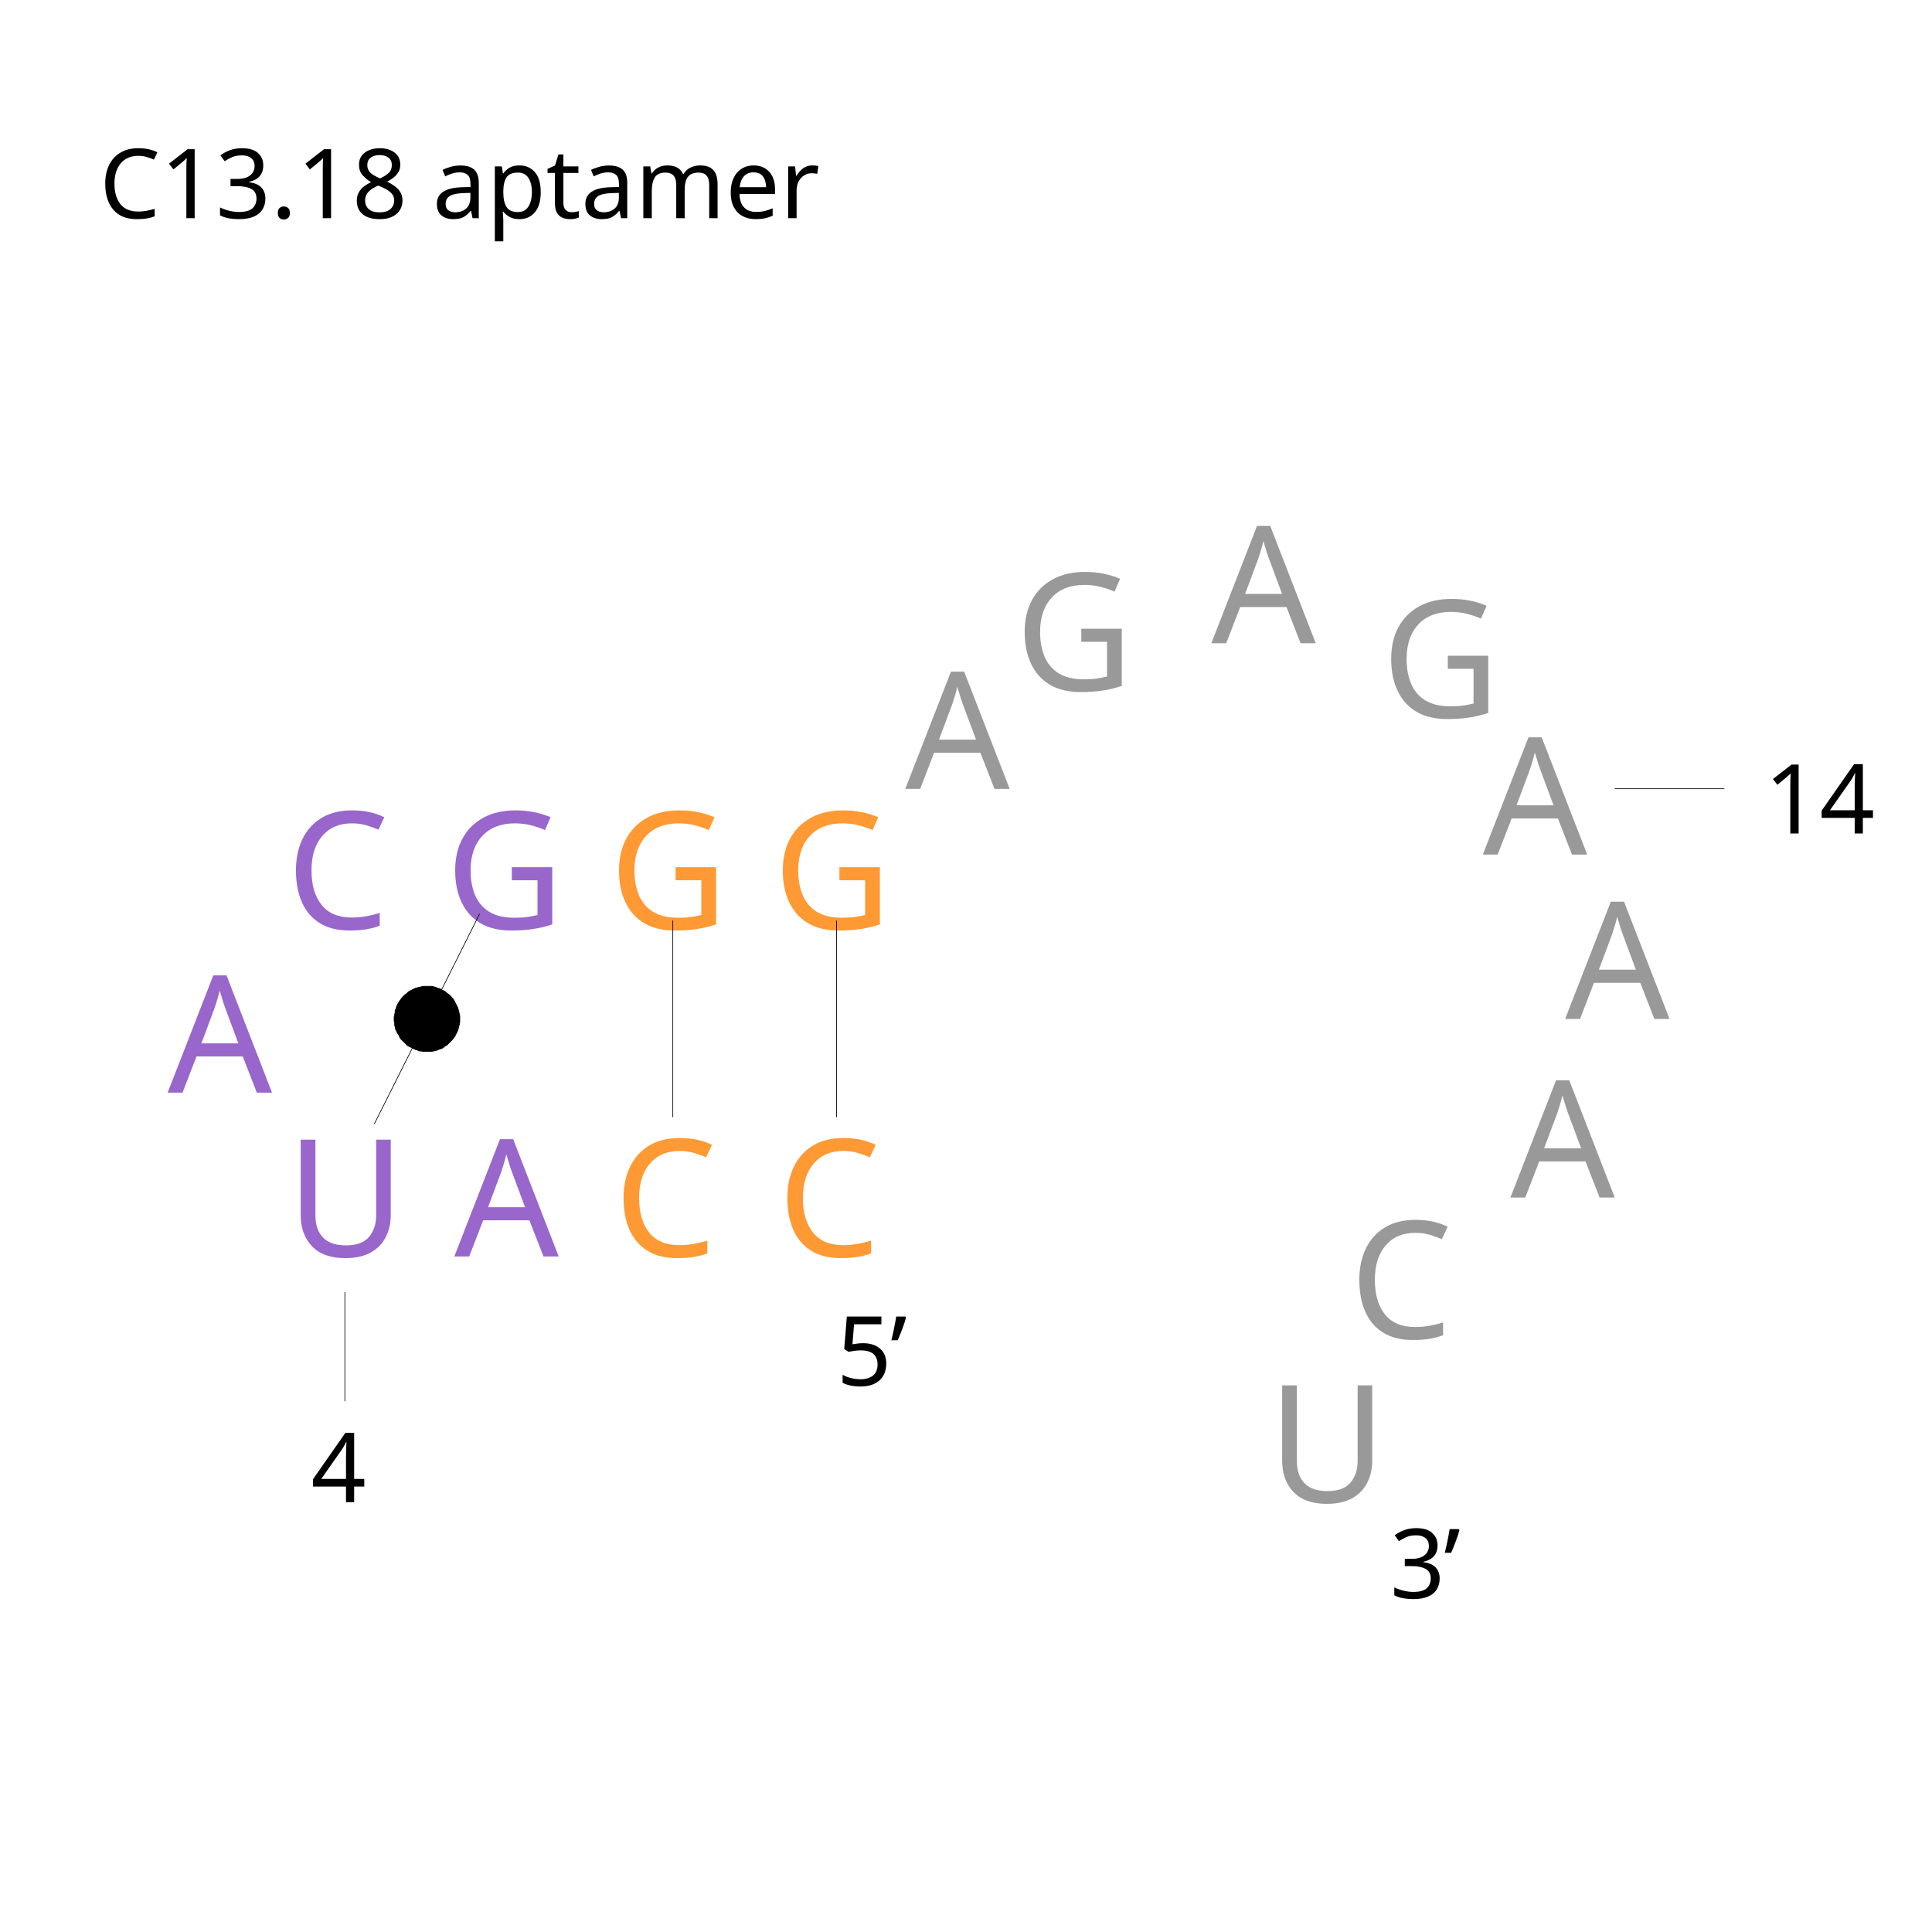
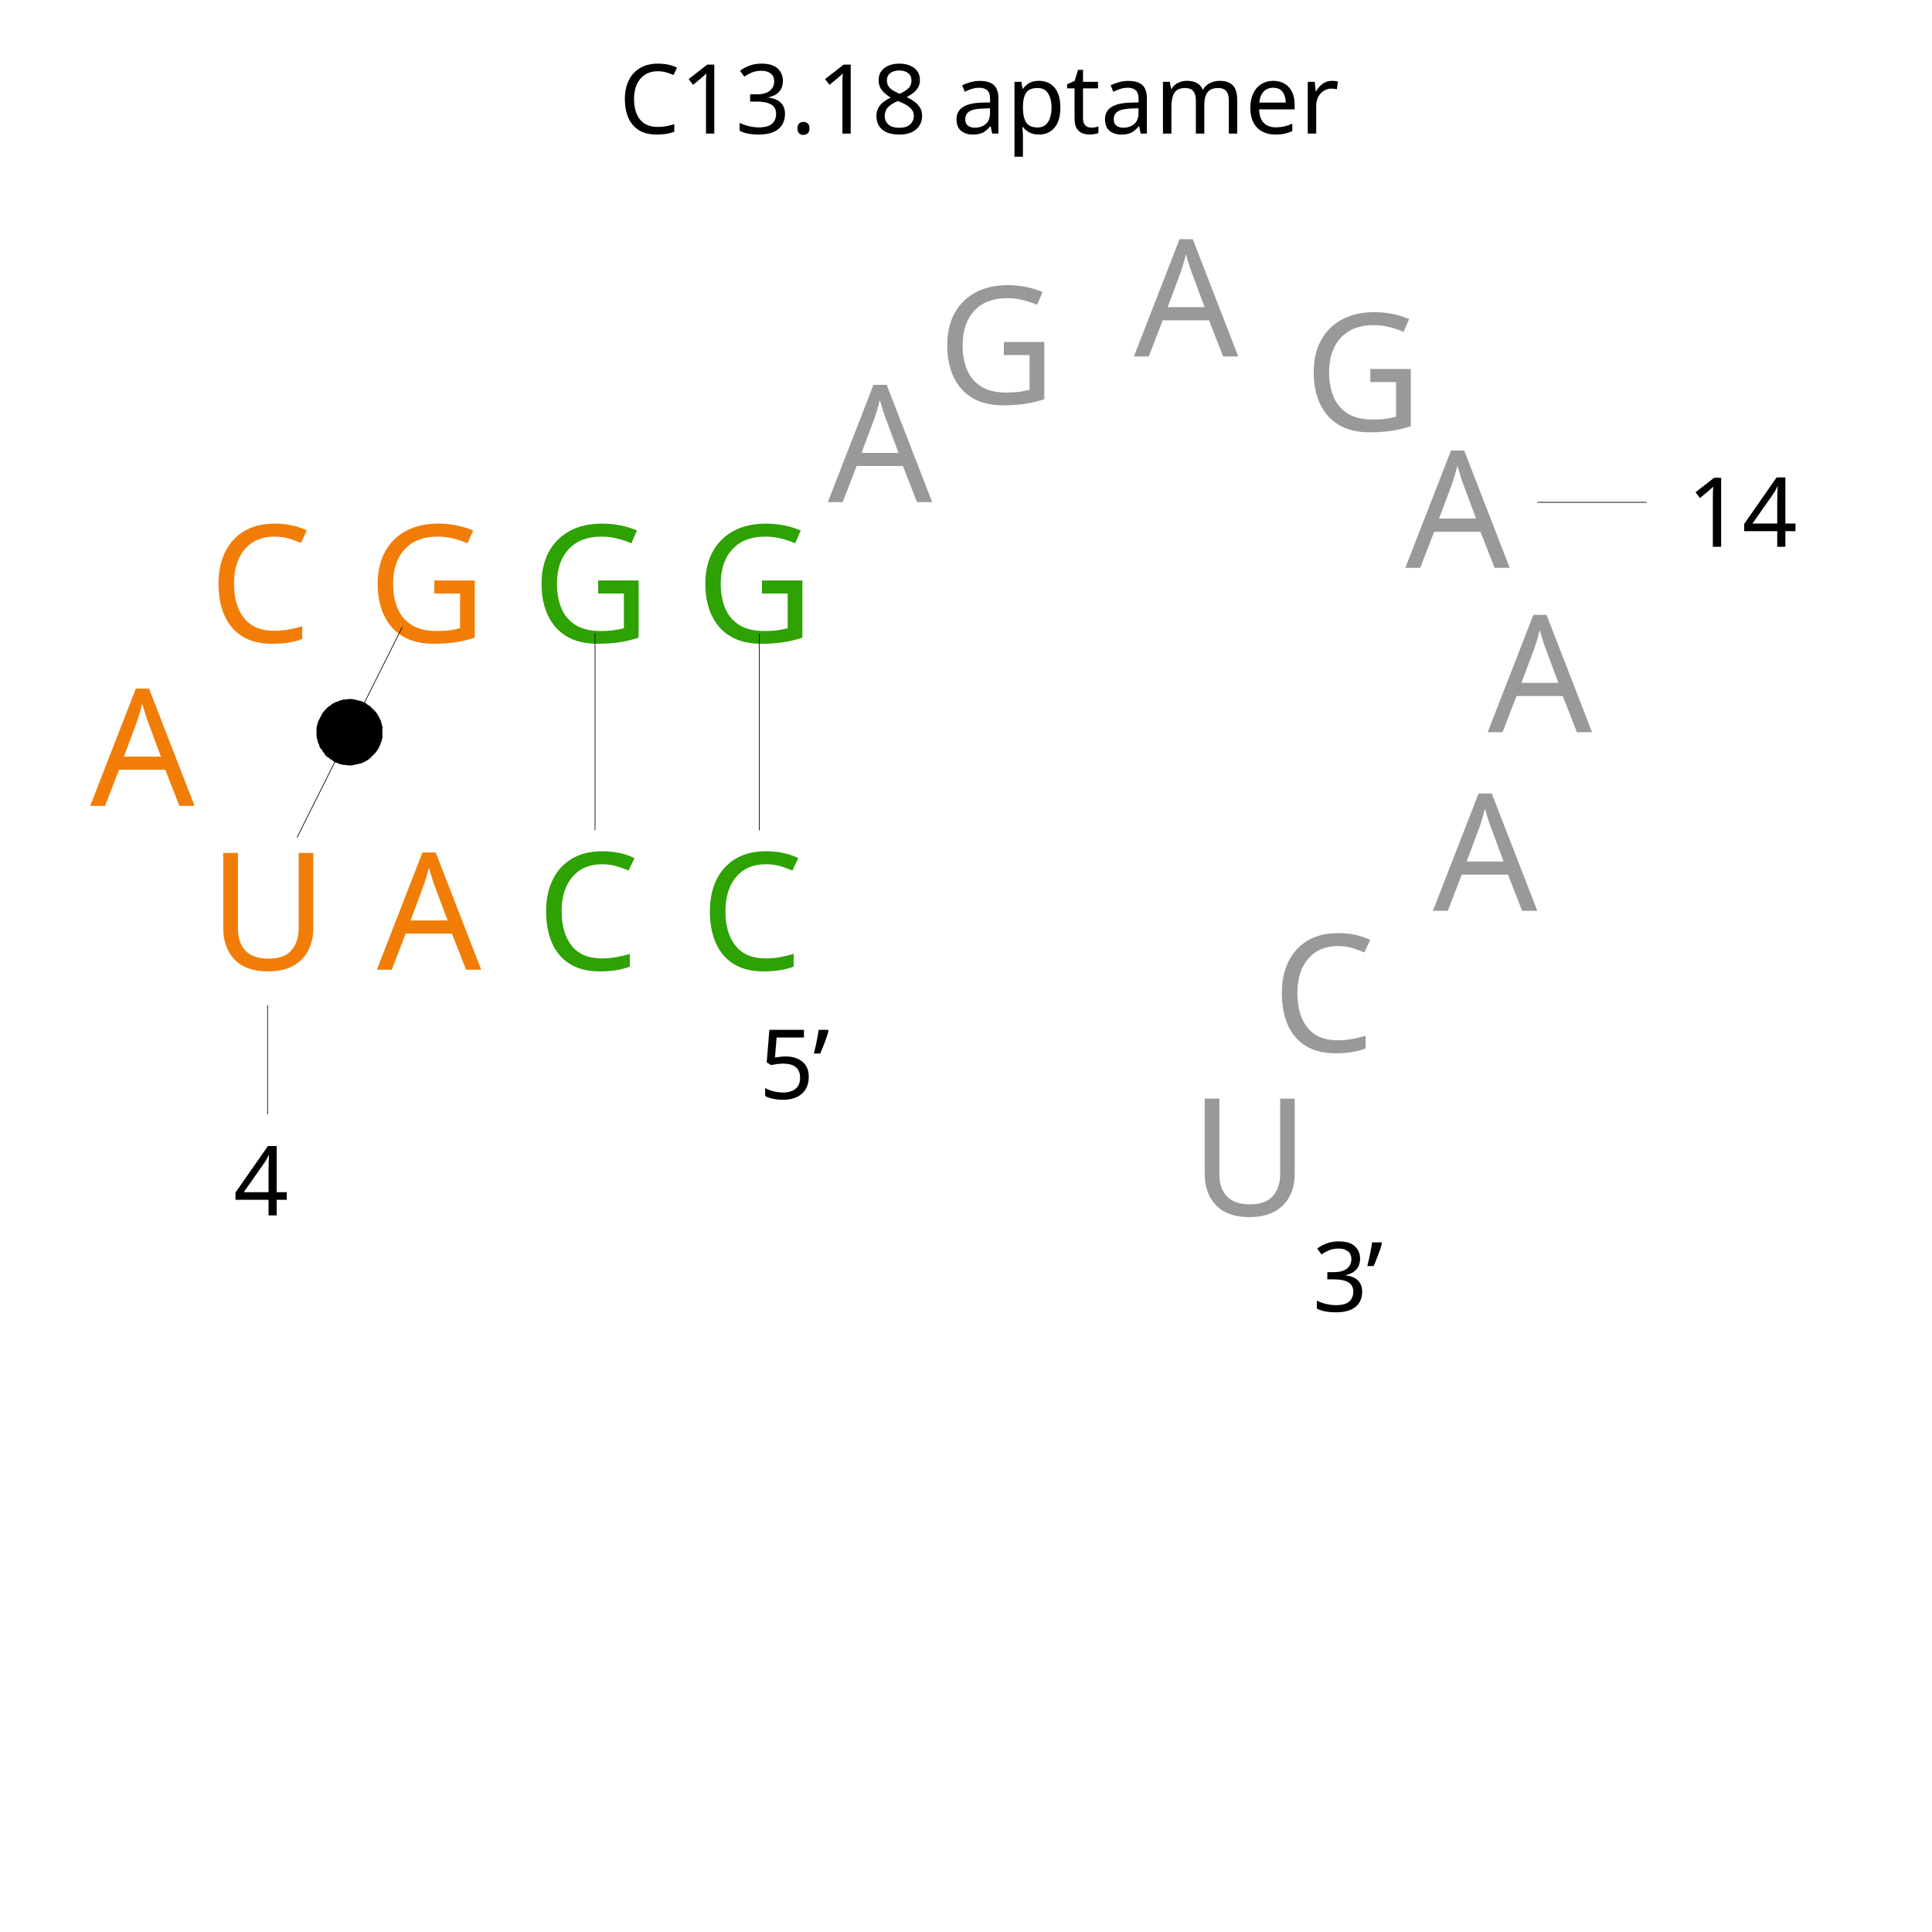
<svg xmlns="http://www.w3.org/2000/svg" version="1.1" id="图层_1" x="0px" y="0px" viewBox="0 0 400 400" style="enable-background:new 0 0 400 400;" xml:space="preserve">
  <style type="text/css">
- 	.st0{fill:#FF9933;}
+ 	.st0{fill:#2EA103;}
	.st1{font-family:'ArialMT';}
	.st2{font-size:33.88px;}
- 	.st3{fill:#9966CC;}
+ 	.st3{fill:#F17D07;}
	.st4{letter-spacing:-1;}
	.st5{fill:none;stroke:#000000;stroke-width:0.14;stroke-miterlimit:1.11;}
	.st6{stroke:#000000;stroke-width:0.14;stroke-miterlimit:1.11;}
	.st7{font-size:20px;}
	.st8{fill:#999999;}
</style>
  <g id="ID000019">
-     <text transform="matrix(1 0 0 1 160.95 260.14)" class="st0 st1 st2">C</text>
+     <text transform="matrix(1 0 0 1 144.9106 200.7722)" class="st0 st1 st2">C</text>
  </g>
  <g id="ID000020">
-     <text transform="matrix(1 0 0 1 127.04 260.14)" class="st0 st1 st2">C</text>
+     <text transform="matrix(1 0 0 1 111.0005 200.7722)" class="st0 st1 st2">C</text>
  </g>
  <g id="ID000021">
-     <text transform="matrix(1 0 0 1 94.06 260.14)" class="st3 st1 st2 st4">A</text>
+     <text transform="matrix(1 0 0 1 78.0205 200.7722)" class="st3 st1 st2 st4">A</text>
  </g>
  <g id="ID000022">
-     <text transform="matrix(1 0 0 1 59.21 260.14)" class="st3 st1 st2">U</text>
+     <text transform="matrix(1 0 0 1 43.1705 200.7722)" class="st3 st1 st2">U</text>
  </g>
  <g id="ID000023">
-     <line class="st5" x1="71.4" y1="267.5" x2="71.4" y2="290.1" />
+     <line class="st5" x1="55.4" y1="208.1" x2="55.4" y2="230.7" />
  </g>
  <g id="ID000025">
-     <text transform="matrix(1 0 0 1 34.71 226.22)" class="st3 st1 st2 st4">A</text>
+     <text transform="matrix(1 0 0 1 18.6705 166.8522)" class="st3 st1 st2 st4">A</text>
  </g>
  <g id="ID000026">
-     <text transform="matrix(1 0 0 1 59.21 192.31)" class="st3 st1 st2">C</text>
+     <text transform="matrix(1 0 0 1 43.1705 132.9422)" class="st3 st1 st2">C</text>
  </g>
  <g id="ID000027">
-     <text transform="matrix(1 0 0 1 92.18 192.31)" class="st3 st1 st2">G</text>
+     <text transform="matrix(1 0 0 1 76.1405 132.9422)" class="st3 st1 st2">G</text>
  </g>
  <g id="ID000028">
-     <text transform="matrix(1 0 0 1 126.1 192.31)" class="st0 st1 st2">G</text>
+     <text transform="matrix(1 0 0 1 110.0605 132.9422)" class="st0 st1 st2">G</text>
  </g>
  <g id="ID000029">
-     <text transform="matrix(1 0 0 1 160.01 192.31)" class="st0 st1 st2">G</text>
+     <text transform="matrix(1 0 0 1 143.9706 132.9422)" class="st0 st1 st2">G</text>
  </g>
  <g id="ID000030">
-     <line class="st5" x1="173.2" y1="231.3" x2="173.2" y2="190.6" />
+     <line class="st5" x1="157.2" y1="171.9" x2="157.2" y2="131.2" />
  </g>
  <g id="ID000031">
-     <line class="st5" x1="139.3" y1="231.3" x2="139.3" y2="190.6" />
+     <line class="st5" x1="123.2" y1="171.9" x2="123.2" y2="131.2" />
  </g>
  <g id="ID000032">
-     <line class="st5" x1="77.5" y1="232.7" x2="99.3" y2="189.2" />
+     <line class="st5" x1="61.5" y1="173.4" x2="83.3" y2="129.8" />
  </g>
  <g id="ID000033">
-     <polygon class="st6" points="91.4,204.9 91.1,204.7 90.6,204.6 90.2,204.4 89.8,204.3 89.4,204.2 89,204.2 88.5,204.2 88.1,204.2    87.7,204.2 87.2,204.3 86.8,204.4 86.4,204.5 86,204.6 85.6,204.8 85.2,205 84.8,205.2 84.5,205.4 84.2,205.7 83.8,206 83.5,206.3    83.2,206.6 83,206.9 82.7,207.3 82.5,207.6 82.3,208 82.1,208.4 82,208.8 81.8,209.2 81.8,209.6 81.7,210.1 81.6,210.5 81.6,210.9    81.6,211.4 81.7,211.8 81.7,212.2 81.8,212.6 81.9,213.1 82.1,213.5 82.3,213.9 82.5,214.2 82.7,214.6 82.9,215 83.2,215.3    83.5,215.6 83.8,215.9 84.1,216.2 84.4,216.5 84.8,216.7 85.2,216.9 85.6,217.1 86,217.3 86.4,217.4 86.8,217.6 87.2,217.6    87.6,217.7 88.1,217.7 88.5,217.7 88.9,217.7 89.3,217.7 89.8,217.6 90.2,217.5 90.6,217.4 91,217.2 91.4,217.1 91.8,216.9    92.1,216.6 92.5,216.4 92.8,216.1 93.1,215.8 93.4,215.5 93.7,215.2 94,214.8 94.2,214.5 94.4,214.1 94.6,213.7 94.8,213.3    94.9,212.9 95,212.5 95.1,212.1 95.2,211.6 95.2,211.2 95.2,210.8 95.2,210.3 95.1,209.9 95,209.5 94.9,209.1 94.8,208.7    94.6,208.3 94.4,207.9 94.2,207.5 94,207.1 93.8,206.8 93.5,206.5 93.2,206.1 92.9,205.9 92.5,205.6 92.2,205.3 91.8,205.1  " />
+     <polygon class="st6" points="75.4,145.5 75,145.3 74.6,145.2 74.2,145.1 73.8,145 73.4,144.9 72.9,144.8 72.5,144.8 72.1,144.8    71.6,144.9 71.2,144.9 70.8,145 70.4,145.1 70,145.3 69.6,145.4 69.2,145.6 68.8,145.8 68.5,146.1 68.1,146.3 67.8,146.6    67.5,146.9 67.2,147.2 66.9,147.6 66.7,147.9 66.5,148.3 66.3,148.7 66.1,149.1 65.9,149.5 65.8,149.9 65.7,150.3 65.6,150.7    65.6,151.1 65.6,151.6 65.6,152 65.6,152.4 65.7,152.9 65.8,153.3 65.9,153.7 66.1,154.1 66.2,154.5 66.4,154.9 66.7,155.2    66.9,155.6 67.2,155.9 67.4,156.3 67.7,156.6 68.1,156.8 68.4,157.1 68.8,157.3 69.1,157.6 69.5,157.8 69.9,157.9 70.3,158.1    70.7,158.2 71.2,158.3 71.6,158.3 72,158.4 72.5,158.4 72.9,158.4 73.3,158.3 73.7,158.2 74.2,158.1 74.6,158 75,157.9 75.4,157.7    75.7,157.5 76.1,157.3 76.5,157 76.8,156.7 77.1,156.4 77.4,156.1 77.7,155.8 77.9,155.5 78.2,155.1 78.4,154.7 78.6,154.3    78.7,153.9 78.9,153.5 79,153.1 79.1,152.7 79.1,152.3 79.1,151.8 79.1,151.4 79.1,151 79.1,150.5 79,150.1 78.9,149.7 78.8,149.3    78.6,148.9 78.4,148.5 78.2,148.1 78,147.8 77.7,147.4 77.4,147.1 77.1,146.8 76.8,146.5 76.5,146.2 76.1,146 75.8,145.7  " />
  </g>
-   <text transform="matrix(1 0 0 1 173.19 286.86)" class="st1 st7">5</text>
-   <text transform="matrix(1 0 0 1 184.31 286.86)" class="st1 st7">’</text>
-   <text transform="matrix(1 0 0 1 287.77 330.87)" class="st1 st7">3</text>
-   <text transform="matrix(1 0 0 1 298.89 330.87)" class="st1 st7">’</text>
-   <text transform="matrix(1 0 0 1 64.37 311.01)" class="st1 st7">4</text>
+   <text transform="matrix(1 0 0 1 157.1506 227.4922)" class="st1 st7">5</text>
+   <text transform="matrix(1 0 0 1 168.2706 227.4922)" class="st1 st7">’</text>
+   <text transform="matrix(1 0 0 1 271.7306 271.5022)" class="st1 st7">3</text>
+   <text transform="matrix(1 0 0 1 282.8506 271.5022)" class="st1 st7">’</text>
+   <text transform="matrix(1 0 0 1 48.3305 251.6422)" class="st1 st7">4</text>
  <g id="ID000002">
-     <text transform="matrix(1 0 0 1 210.09 142.94)" class="st8 st1 st2">G</text>
+     <text transform="matrix(1 0 0 1 194.0505 83.5721)" class="st8 st1 st2">G</text>
  </g>
  <g id="ID000007">
-     <text transform="matrix(1 0 0 1 187.43 163.33)" class="st8 st1 st2 st4">A</text>
+     <text transform="matrix(1 0 0 1 171.3906 103.9622)" class="st8 st1 st2 st4">A</text>
  </g>
  <g id="ID000007-2">
-     <text transform="matrix(1 0 0 1 250.8 133.17)" class="st8 st1 st2 st4">A</text>
+     <text transform="matrix(1 0 0 1 234.7606 73.8022)" class="st8 st1 st2 st4">A</text>
  </g>
  <g id="ID000007-3">
-     <text transform="matrix(1 0 0 1 307 176.93)" class="st8 st1 st2 st4">A</text>
+     <text transform="matrix(1 0 0 1 290.9606 117.5622)" class="st8 st1 st2 st4">A</text>
  </g>
  <g id="ID000007-4">
-     <text transform="matrix(1 0 0 1 312.71 247.94)" class="st8 st1 st2 st4">A</text>
+     <text transform="matrix(1 0 0 1 296.6705 188.5722)" class="st8 st1 st2 st4">A</text>
  </g>
  <g id="ID000007-5">
-     <text transform="matrix(1 0 0 1 324.05 210.96)" class="st8 st1 st2 st4">A</text>
+     <text transform="matrix(1 0 0 1 308.0106 151.5922)" class="st8 st1 st2 st4">A</text>
  </g>
  <g id="ID000012">
-     <text transform="matrix(1 0 0 1 279.37 277.09)" class="st8 st1 st2">C</text>
+     <text transform="matrix(1 0 0 1 263.3306 217.7222)" class="st8 st1 st2">C</text>
  </g>
  <g id="ID000002-2">
-     <text transform="matrix(1 0 0 1 285.97 148.53)" class="st8 st1 st2">G</text>
+     <text transform="matrix(1 0 0 1 269.9305 89.1622)" class="st8 st1 st2">G</text>
  </g>
  <g id="ID000023-2">
-     <line class="st5" x1="357" y1="163.3" x2="334.3" y2="163.3" />
+     <line class="st5" x1="340.9" y1="104" x2="318.3" y2="104" />
  </g>
-   <text transform="matrix(1 0 0 1 365.29 172.57)" class="st1 st7">14</text>
-   <text transform="matrix(1 0 0 1 20.57 45.17)" class="st1 st7">C13.18 aptamer</text>
+   <text transform="matrix(1 0 0 1 349.2506 113.2023)" class="st1 st7">14</text>
+   <text transform="matrix(1 0 0 1 128.1516 27.6562)" class="st1 st7">C13.18 aptamer</text>
  <g id="ID000022-2">
-     <text transform="matrix(1 0 0 1 262.41 311.01)" class="st8 st1 st2">U</text>
+     <text transform="matrix(1 0 0 1 246.3706 251.6422)" class="st8 st1 st2">U</text>
  </g>
</svg>
